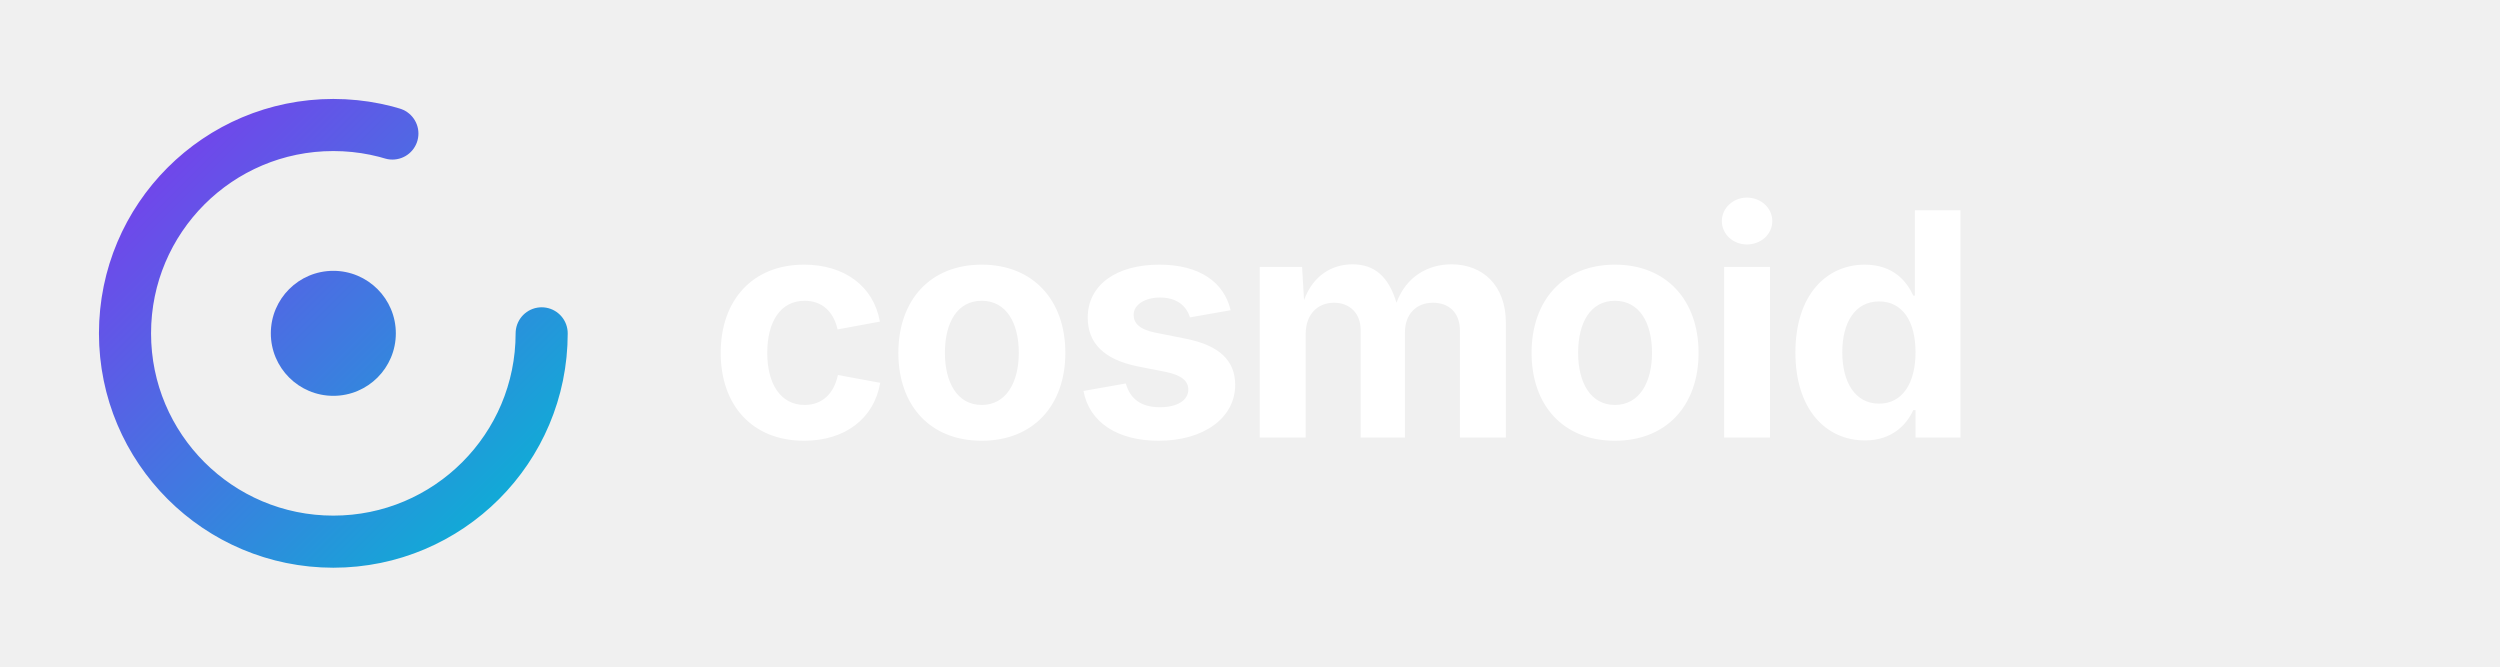
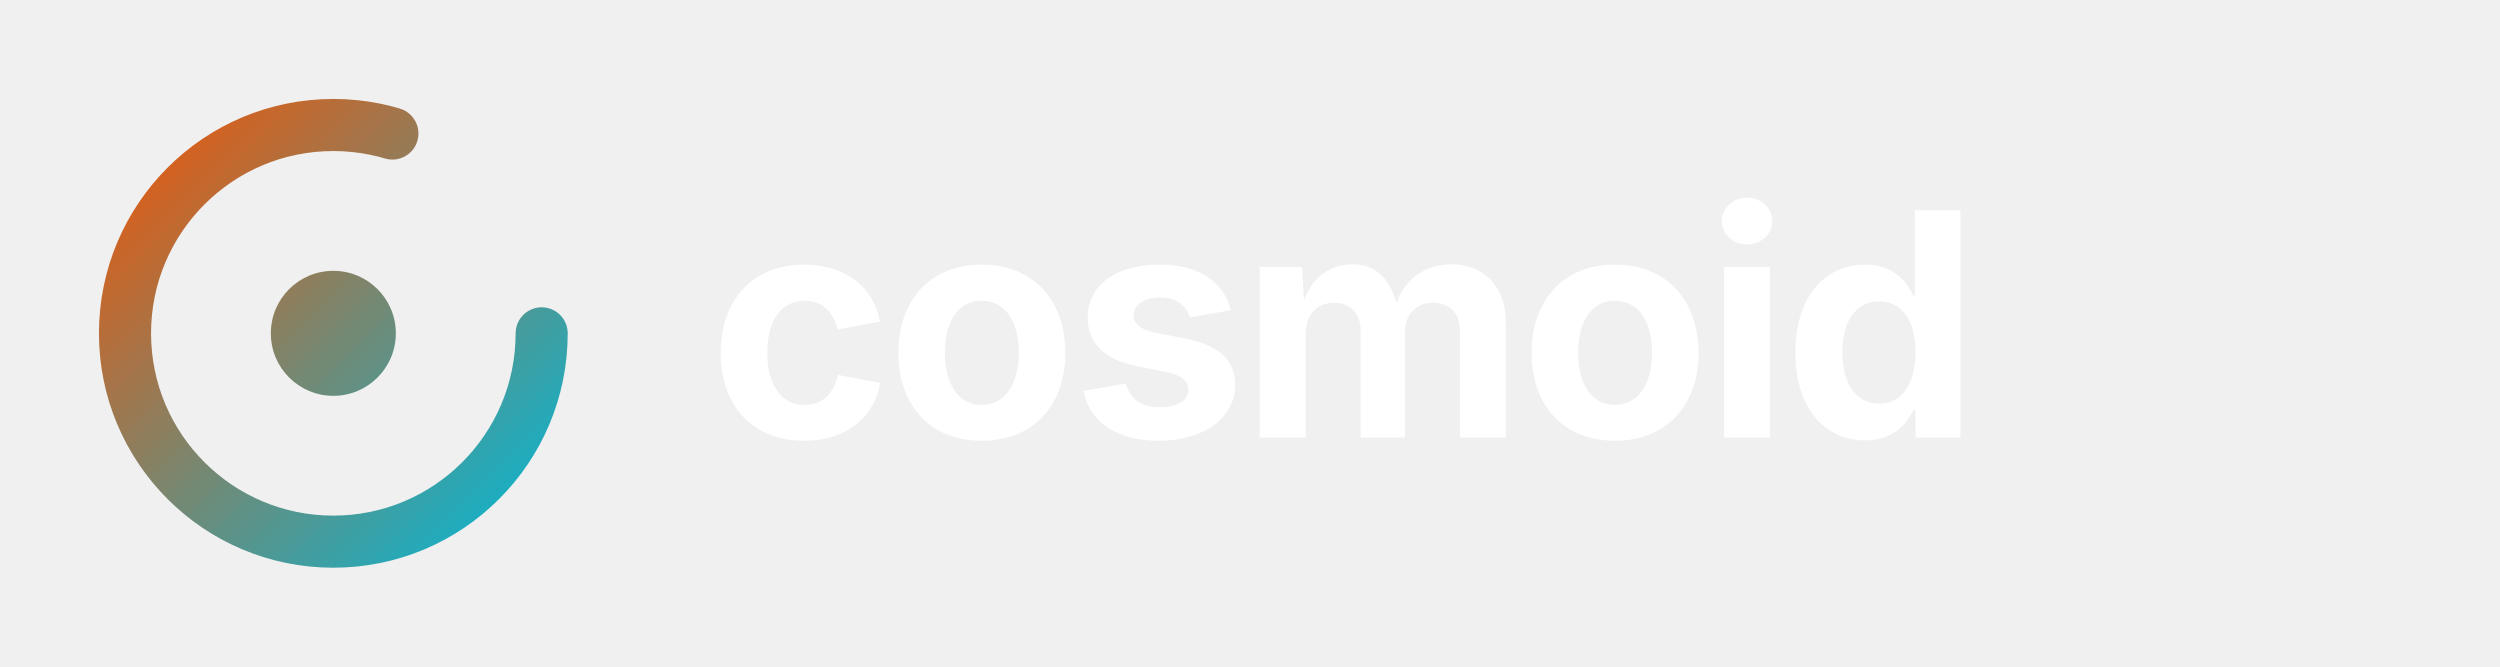
<svg xmlns="http://www.w3.org/2000/svg" viewBox="0 0 120 32" fill="none">
  <circle cx="16" cy="16" r="10" stroke="url(#g)" stroke-width="2.5" stroke-dasharray="50 14" stroke-linecap="round" />
  <circle cx="16" cy="16" r="3" fill="url(#g)" />
  <text x="34" y="21" font-family="Inter, -apple-system, sans-serif" font-weight="700" font-size="15" letter-spacing="-0.3" fill="white">cosmoid</text>
  <defs>
    <linearGradient id="g" x1="6" y1="6" x2="26" y2="26" gradientUnits="userSpaceOnUse">
-       <stop offset="0%" stop-color="#7c3aed" />
+       <stop offset="0%" stop-color="#EA580C" />
      <stop offset="100%" stop-color="#06b6d4" />
    </linearGradient>
  </defs>
</svg>
